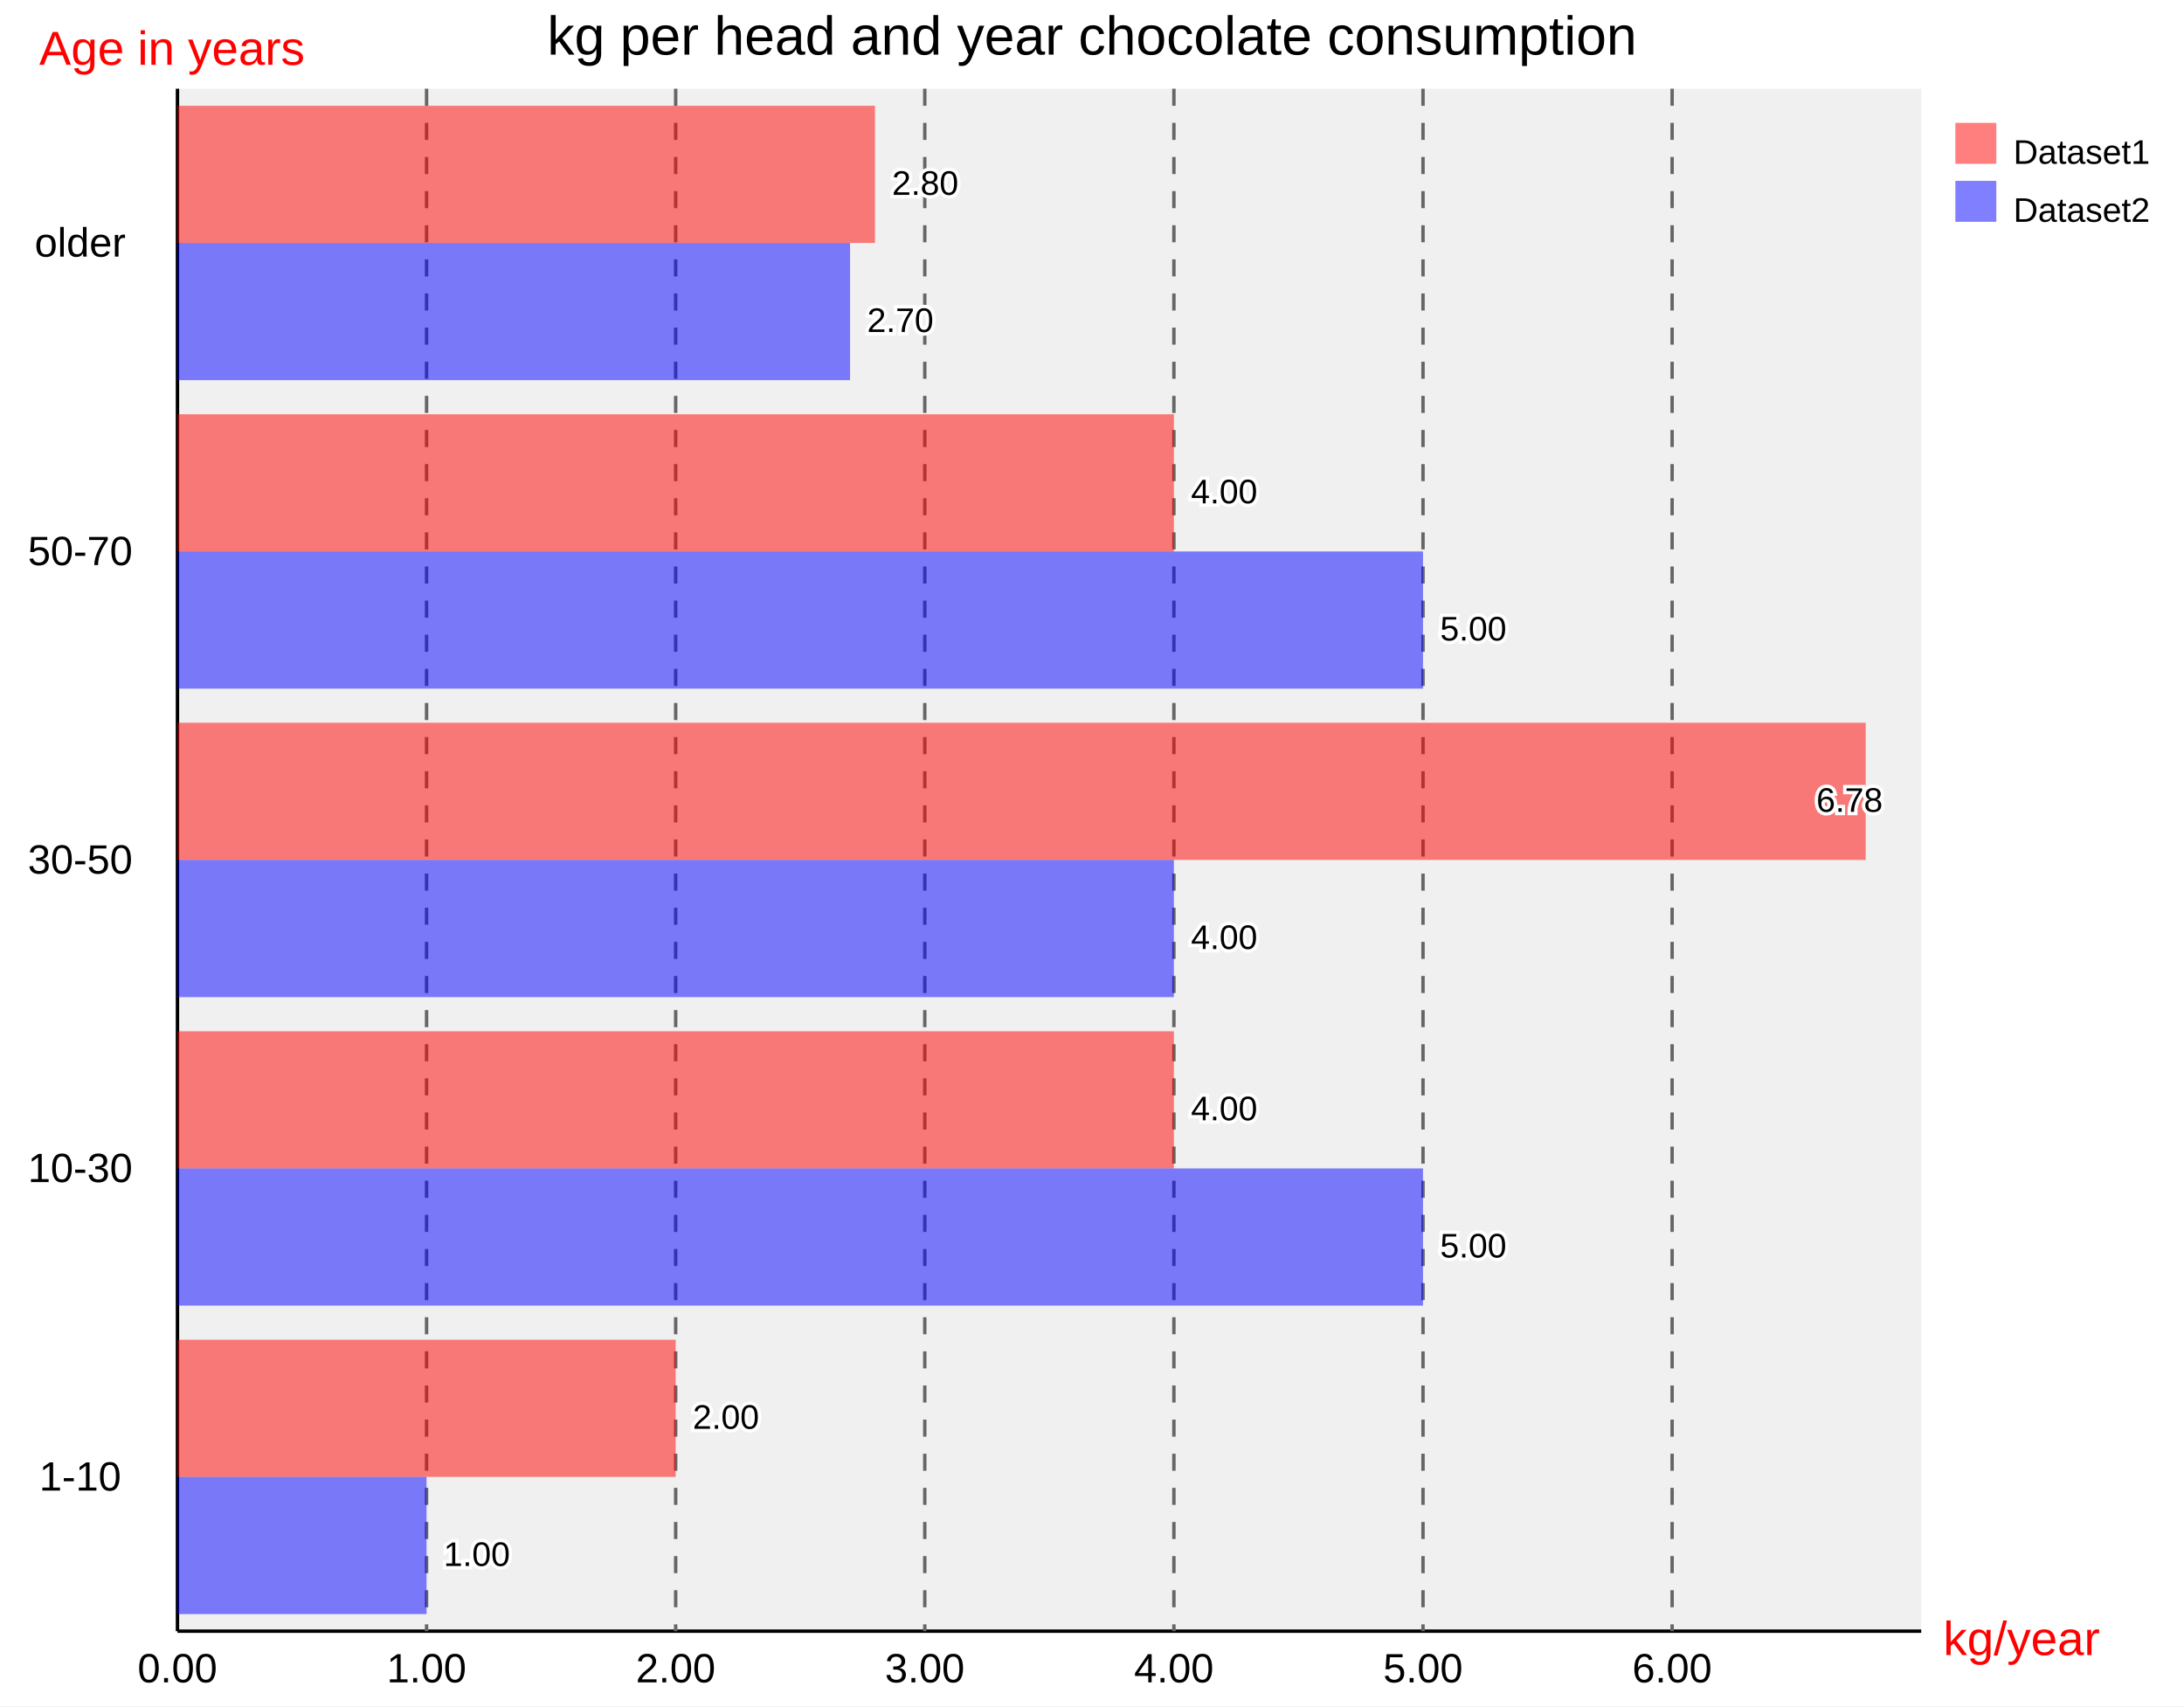
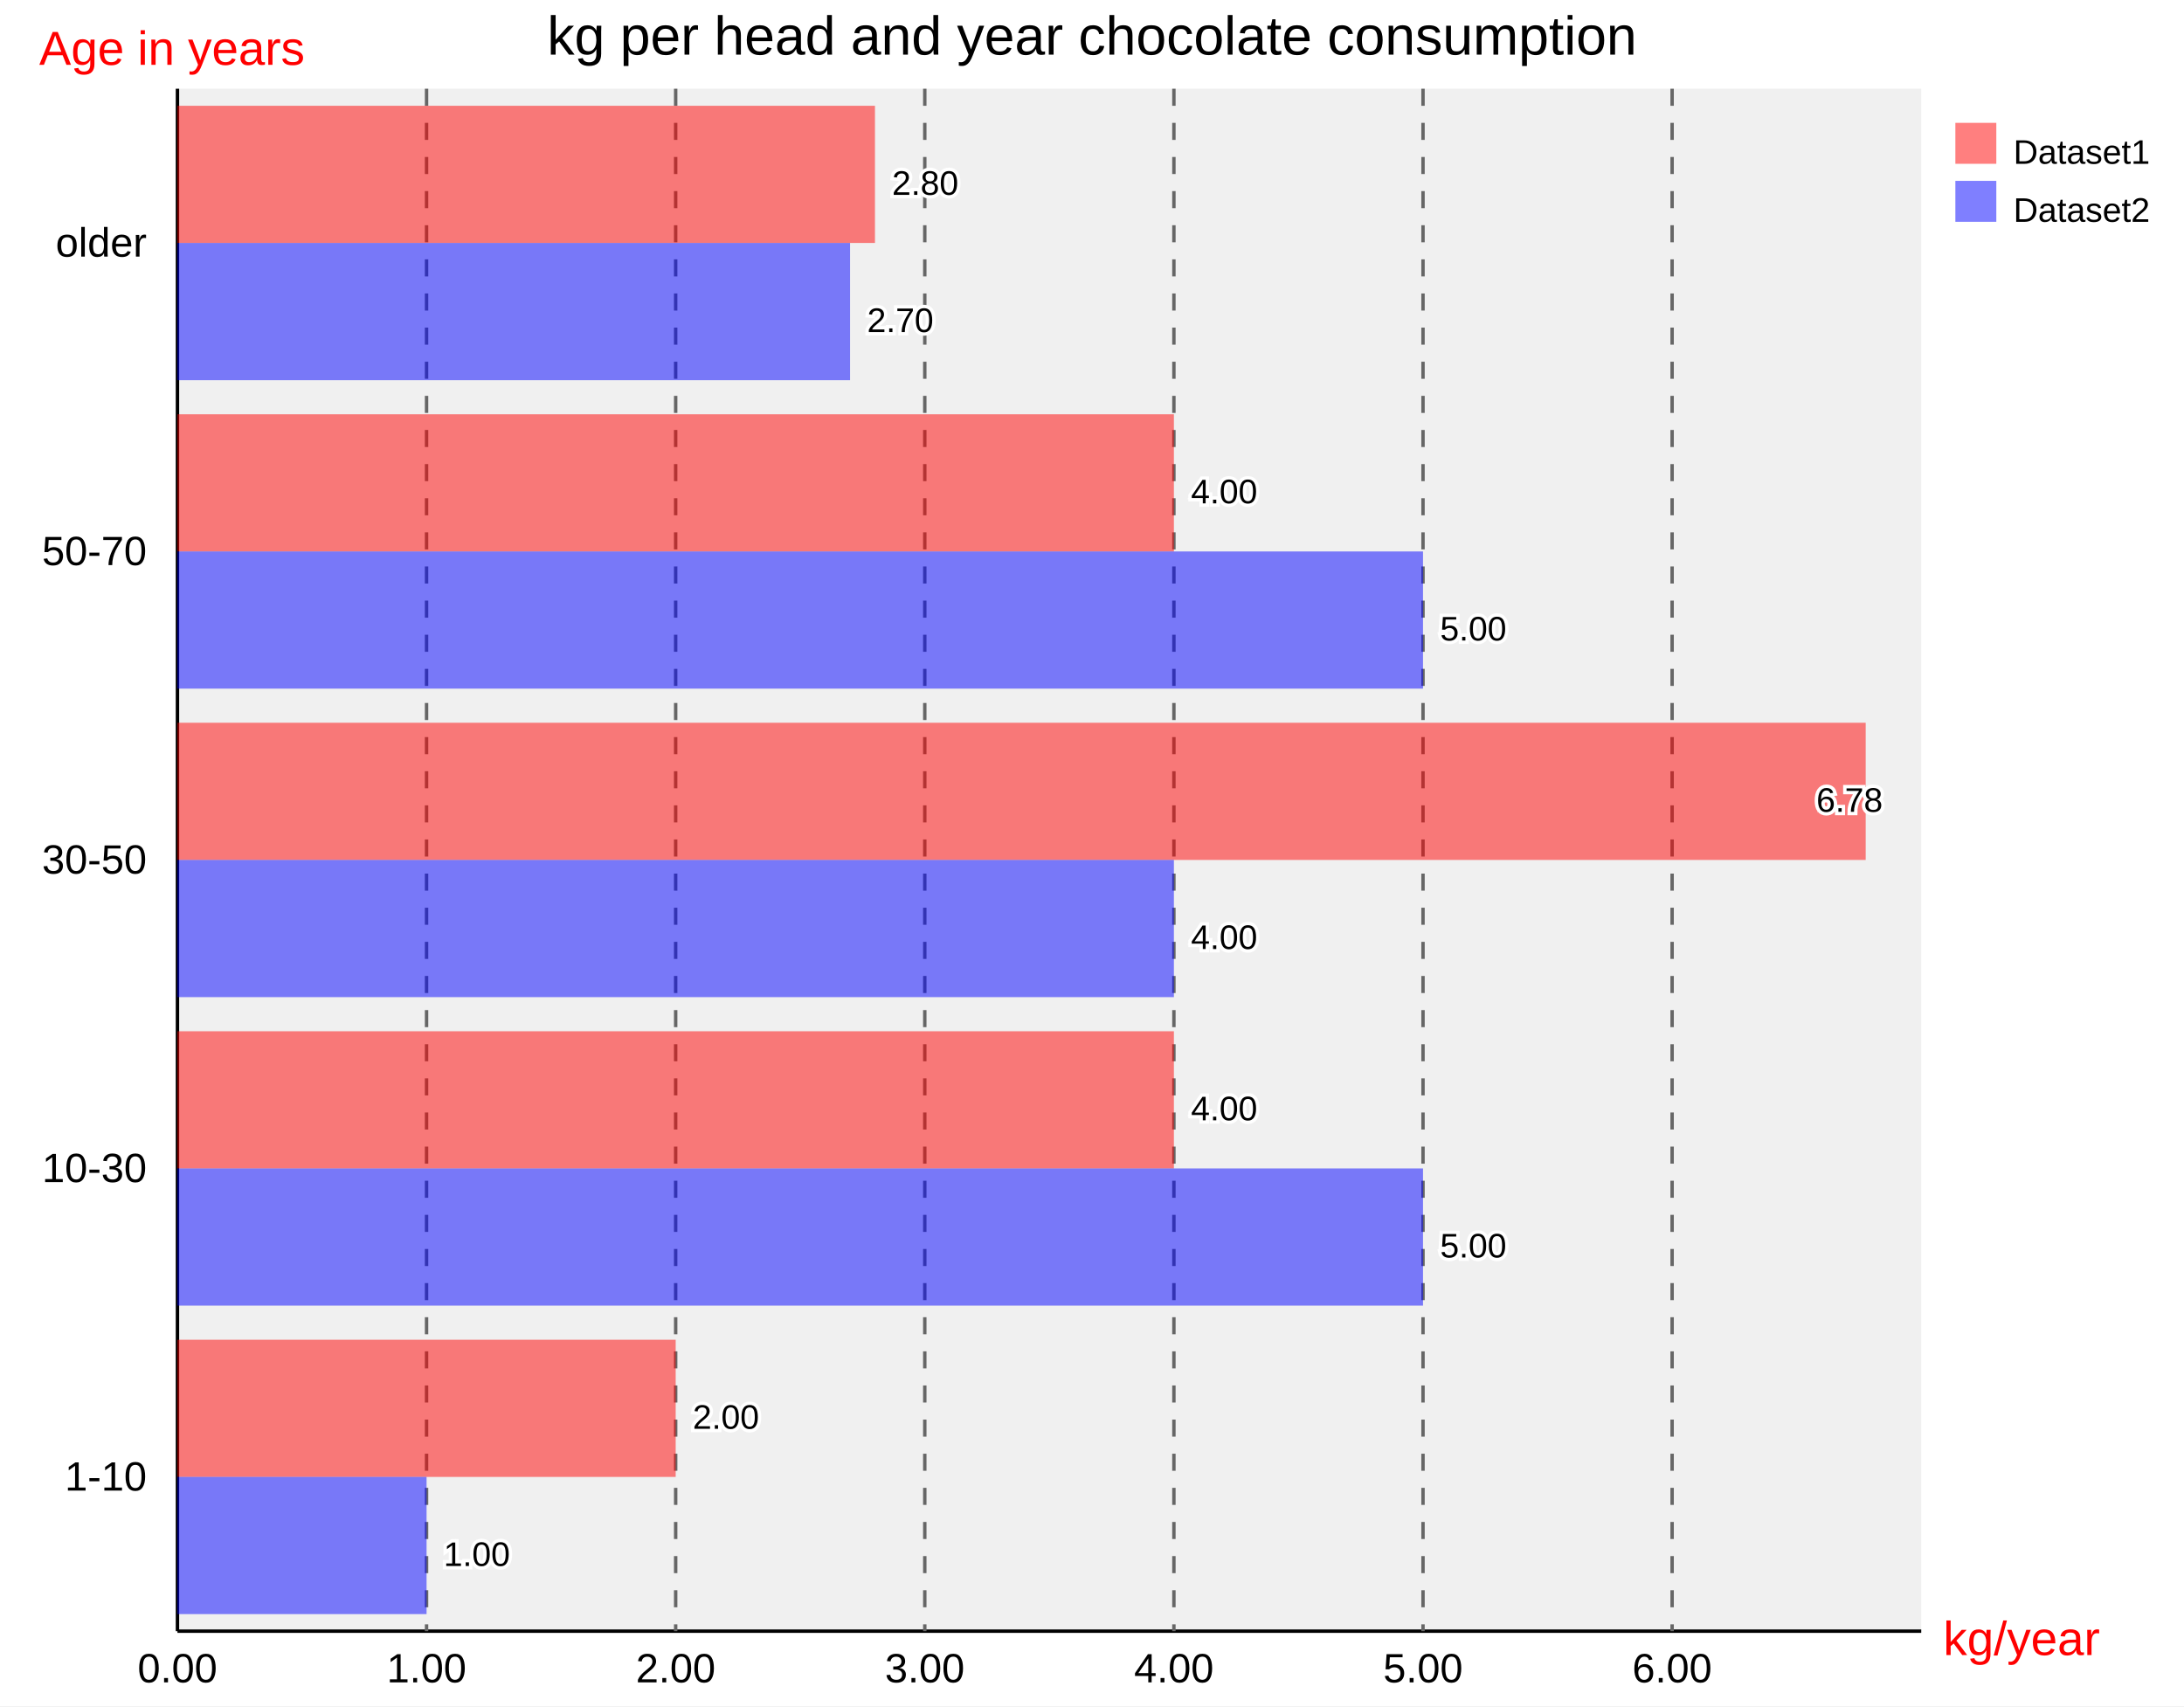
<svg xmlns="http://www.w3.org/2000/svg" xmlns:xlink="http://www.w3.org/1999/xlink" width="640" height="500" viewBox="0 0 640 500">
  <defs />
  <rect width="640" height="500" x="0" y="0" class="svgBackground" style="fill:#ffffff;" />
  <g transform="translate( 52.0 26 )">
    <rect x="0" y="0" width="511.0" height="452" class="graphBackground" style="fill:#f0f0f0;" />
    <path d="M 0 452 h511.0" class="axis" id="yAxis" style="stroke: #000000; stroke-width: 1px;" />
    <path d="M 0.0 0 v452" class="axis" id="xAxis" style="stroke: #000000; stroke-width: 1px;" />
    <text class="xAxisLabels" x="0.0" y="467" style="text-anchor: middle; fill: #000000; font-size: 12px; font-family: &quot;Arial&quot;, sans-serif; font-weight: normal;text-anchor: middle">0.00</text>
    <text class="xAxisLabels" x="73.0" y="467" style="text-anchor: middle; fill: #000000; font-size: 12px; font-family: &quot;Arial&quot;, sans-serif; font-weight: normal;text-anchor: middle">1.00</text>
    <path d="M73.0 0 v452" class="guideLines" style="stroke: #666666; stroke-width: 1px; stroke-dasharray: 5 5;" />
    <text class="xAxisLabels" x="146.0" y="467" style="text-anchor: middle; fill: #000000; font-size: 12px; font-family: &quot;Arial&quot;, sans-serif; font-weight: normal;text-anchor: middle">2.00</text>
    <path d="M146.0 0 v452" class="guideLines" style="stroke: #666666; stroke-width: 1px; stroke-dasharray: 5 5;" />
    <text class="xAxisLabels" x="219.0" y="467" style="text-anchor: middle; fill: #000000; font-size: 12px; font-family: &quot;Arial&quot;, sans-serif; font-weight: normal;text-anchor: middle">3.00</text>
    <path d="M219.0 0 v452" class="guideLines" style="stroke: #666666; stroke-width: 1px; stroke-dasharray: 5 5;" />
    <text class="xAxisLabels" x="292.0" y="467" style="text-anchor: middle; fill: #000000; font-size: 12px; font-family: &quot;Arial&quot;, sans-serif; font-weight: normal;text-anchor: middle">4.00</text>
    <path d="M292.0 0 v452" class="guideLines" style="stroke: #666666; stroke-width: 1px; stroke-dasharray: 5 5;" />
    <text class="xAxisLabels" x="365.0" y="467" style="text-anchor: middle; fill: #000000; font-size: 12px; font-family: &quot;Arial&quot;, sans-serif; font-weight: normal;text-anchor: middle">5.00</text>
    <path d="M365.0 0 v452" class="guideLines" style="stroke: #666666; stroke-width: 1px; stroke-dasharray: 5 5;" />
    <text class="xAxisLabels" x="438.0" y="467" style="text-anchor: middle; fill: #000000; font-size: 12px; font-family: &quot;Arial&quot;, sans-serif; font-weight: normal;text-anchor: middle">6.00</text>
    <path d="M438.0 0 v452" class="guideLines" style="stroke: #666666; stroke-width: 1px; stroke-dasharray: 5 5;" />
-     <text x="-16.5" y="410.8" class="yAxisLabels" style="text-anchor: end; fill: #000000; font-size: 12px; font-family: &quot;Arial&quot;, sans-serif; font-weight: normal;text-anchor: middle" transform="translate( -12 0 ) rotate( 0 -16.5 410.8 ) ">1-10</text>
-     <text x="-16.5" y="320.4" class="yAxisLabels" style="text-anchor: end; fill: #000000; font-size: 12px; font-family: &quot;Arial&quot;, sans-serif; font-weight: normal;text-anchor: middle" transform="translate( -12 0 ) rotate( 0 -16.5 320.4 ) ">10-30</text>
-     <text x="-16.5" y="230.0" class="yAxisLabels" style="text-anchor: end; fill: #000000; font-size: 12px; font-family: &quot;Arial&quot;, sans-serif; font-weight: normal;text-anchor: middle" transform="translate( -12 0 ) rotate( 0 -16.5 230.0 ) ">30-50</text>
-     <text x="-16.5" y="139.6" class="yAxisLabels" style="text-anchor: end; fill: #000000; font-size: 12px; font-family: &quot;Arial&quot;, sans-serif; font-weight: normal;text-anchor: middle" transform="translate( -12 0 ) rotate( 0 -16.5 139.6 ) ">50-70</text>
-     <text x="-16.5" y="49.2" class="yAxisLabels" style="text-anchor: end; fill: #000000; font-size: 12px; font-family: &quot;Arial&quot;, sans-serif; font-weight: normal;text-anchor: middle" transform="translate( -12 0 ) rotate( 0 -16.5 49.2 ) ">older</text>
+     <text x="3" y="410.8" class="yAxisLabels" style="text-anchor: end; fill: #000000; font-size: 12px; font-family: &quot;Arial&quot;, sans-serif; font-weight: normal;text-anchor: end" transform="translate( -12 0 ) rotate( 0 3 410.8 ) ">1-10</text>
+     <text x="3" y="320.4" class="yAxisLabels" style="text-anchor: end; fill: #000000; font-size: 12px; font-family: &quot;Arial&quot;, sans-serif; font-weight: normal;text-anchor: end" transform="translate( -12 0 ) rotate( 0 3 320.4 ) ">10-30</text>
+     <text x="3" y="230.0" class="yAxisLabels" style="text-anchor: end; fill: #000000; font-size: 12px; font-family: &quot;Arial&quot;, sans-serif; font-weight: normal;text-anchor: end" transform="translate( -12 0 ) rotate( 0 3 230.0 ) ">30-50</text>
+     <text x="3" y="139.6" class="yAxisLabels" style="text-anchor: end; fill: #000000; font-size: 12px; font-family: &quot;Arial&quot;, sans-serif; font-weight: normal;text-anchor: end" transform="translate( -12 0 ) rotate( 0 3 139.6 ) ">50-70</text>
+     <text x="3" y="49.2" class="yAxisLabels" style="text-anchor: end; fill: #000000; font-size: 12px; font-family: &quot;Arial&quot;, sans-serif; font-weight: normal;text-anchor: end" transform="translate( -12 0 ) rotate( 0 3 49.2 ) ">older</text>
    <rect x="0.0" y="366.6" width="146.0" height="40.2" class="fill1" style="fill: #ff0000; fill-opacity: 0.5; stroke: none; stroke-width: 0.5px;" />
    <rect x="0.0" y="406.8" width="73.0" height="40.2" class="fill2" style="fill: #0000ff; fill-opacity: 0.5; stroke: none; stroke-width: 1px;" />
    <rect x="0.0" y="276.2" width="292.0" height="40.2" class="fill1" style="fill: #ff0000; fill-opacity: 0.5; stroke: none; stroke-width: 0.5px;" />
    <rect x="0.0" y="316.4" width="365.0" height="40.2" class="fill2" style="fill: #0000ff; fill-opacity: 0.5; stroke: none; stroke-width: 1px;" />
    <rect x="0.0" y="185.8" width="494.721" height="40.2" class="fill1" style="fill: #ff0000; fill-opacity: 0.5; stroke: none; stroke-width: 0.5px;" />
    <rect x="0.0" y="226" width="292.0" height="40.2" class="fill2" style="fill: #0000ff; fill-opacity: 0.5; stroke: none; stroke-width: 1px;" />
    <rect x="0.0" y="95.4" width="292.0" height="40.2" class="fill1" style="fill: #ff0000; fill-opacity: 0.5; stroke: none; stroke-width: 0.5px;" />
    <rect x="0.0" y="135.6" width="365.0" height="40.2" class="fill2" style="fill: #0000ff; fill-opacity: 0.5; stroke: none; stroke-width: 1px;" />
    <rect x="0.0" y="5.0" width="204.4" height="40.2" class="fill1" style="fill: #ff0000; fill-opacity: 0.5; stroke: none; stroke-width: 0.5px;" />
    <rect x="0.0" y="45.2" width="197.1" height="40.2" class="fill2" style="fill: #0000ff; fill-opacity: 0.5; stroke: none; stroke-width: 1px;" />
    <g>
      <text x="151.0" y="392.7" class="dataPointLabelBackground" style="fill: #000000; text-anchor:middle; font-size: 10px; font-family: &quot;Arial&quot;, sans-serif; font-weight: normal;; stroke: #ffffff; stroke-width: 2;text-anchor: start; ">2.00</text>
      <text x="151.0" y="392.7" class="dataPointLabel" style="fill: #000000; text-anchor:middle; font-size: 10px; font-family: &quot;Arial&quot;, sans-serif; font-weight: normal;text-anchor: start; ">2.00</text>
-       <g id="12499660" visibility="hidden">
+       <g id="3820" visibility="hidden">
        <text x="151.0" y="380.7" class="dataPointPopupMask" style="fill: #000000; text-anchor:middle; font-size: 10px; font-family: &quot;Arial&quot;, sans-serif; font-weight: normal;; stroke: white; stroke-width: 7;text-anchor: start;">2.00</text>
        <text x="151.0" y="380.7" class="dataPointPopup" style="fill: #000000; text-anchor:middle; font-size: 10px; font-family: &quot;Arial&quot;, sans-serif; font-weight: normal;; fill: black; stroke-width: 2;text-anchor: start;">2.00</text>
      </g>
      <a xlink:href="">
        <circle cx="146.0" cy="392.7" r="10" style="opacity: 0" />
      </a>
      <text x="78.0" y="432.9" class="dataPointLabelBackground" style="fill: #000000; text-anchor:middle; font-size: 10px; font-family: &quot;Arial&quot;, sans-serif; font-weight: normal;; stroke: #ffffff; stroke-width: 2;text-anchor: start; ">1.00</text>
      <text x="78.0" y="432.9" class="dataPointLabel" style="fill: #000000; text-anchor:middle; font-size: 10px; font-family: &quot;Arial&quot;, sans-serif; font-weight: normal;text-anchor: start; ">1.00</text>
-       <g id="12464520" visibility="hidden">
+       <g id="3840" visibility="hidden">
        <text x="78.0" y="420.9" class="dataPointPopupMask" style="fill: #000000; text-anchor:middle; font-size: 10px; font-family: &quot;Arial&quot;, sans-serif; font-weight: normal;; stroke: white; stroke-width: 7;text-anchor: start;">1.00</text>
        <text x="78.0" y="420.9" class="dataPointPopup" style="fill: #000000; text-anchor:middle; font-size: 10px; font-family: &quot;Arial&quot;, sans-serif; font-weight: normal;; fill: black; stroke-width: 2;text-anchor: start;">1.00</text>
      </g>
      <a xlink:href="">
        <circle cx="73.0" cy="432.9" r="10" style="opacity: 0" />
      </a>
      <text x="297.0" y="302.3" class="dataPointLabelBackground" style="fill: #000000; text-anchor:middle; font-size: 10px; font-family: &quot;Arial&quot;, sans-serif; font-weight: normal;; stroke: #ffffff; stroke-width: 2;text-anchor: start; ">4.00</text>
      <text x="297.0" y="302.3" class="dataPointLabel" style="fill: #000000; text-anchor:middle; font-size: 10px; font-family: &quot;Arial&quot;, sans-serif; font-weight: normal;text-anchor: start; ">4.00</text>
-       <g id="12349500" visibility="hidden">
+       <g id="3860" visibility="hidden">
        <text x="297.0" y="290.3" class="dataPointPopupMask" style="fill: #000000; text-anchor:middle; font-size: 10px; font-family: &quot;Arial&quot;, sans-serif; font-weight: normal;; stroke: white; stroke-width: 7;text-anchor: start;">4.00</text>
        <text x="297.0" y="290.3" class="dataPointPopup" style="fill: #000000; text-anchor:middle; font-size: 10px; font-family: &quot;Arial&quot;, sans-serif; font-weight: normal;; fill: black; stroke-width: 2;text-anchor: start;">4.00</text>
      </g>
      <a xlink:href="">
        <circle cx="292.0" cy="302.3" r="10" style="opacity: 0" />
      </a>
      <text x="370.0" y="342.5" class="dataPointLabelBackground" style="fill: #000000; text-anchor:middle; font-size: 10px; font-family: &quot;Arial&quot;, sans-serif; font-weight: normal;; stroke: #ffffff; stroke-width: 2;text-anchor: start; ">5.00</text>
      <text x="370.0" y="342.5" class="dataPointLabel" style="fill: #000000; text-anchor:middle; font-size: 10px; font-family: &quot;Arial&quot;, sans-serif; font-weight: normal;text-anchor: start; ">5.00</text>
-       <g id="12288560" visibility="hidden">
+       <g id="3880" visibility="hidden">
        <text x="370.0" y="330.5" class="dataPointPopupMask" style="fill: #000000; text-anchor:middle; font-size: 10px; font-family: &quot;Arial&quot;, sans-serif; font-weight: normal;; stroke: white; stroke-width: 7;text-anchor: start;">5.00</text>
        <text x="370.0" y="330.5" class="dataPointPopup" style="fill: #000000; text-anchor:middle; font-size: 10px; font-family: &quot;Arial&quot;, sans-serif; font-weight: normal;; fill: black; stroke-width: 2;text-anchor: start;">5.00</text>
      </g>
      <a xlink:href="">
        <circle cx="365.0" cy="342.5" r="10" style="opacity: 0" />
      </a>
      <text x="499.721" y="211.9" class="dataPointLabelBackground" style="fill: #000000; text-anchor:middle; font-size: 10px; font-family: &quot;Arial&quot;, sans-serif; font-weight: normal;; stroke: #ffffff; stroke-width: 2;text-anchor: start; text-anchor: end;">6.78</text>
      <text x="499.721" y="211.9" class="dataPointLabel" style="fill: #000000; text-anchor:middle; font-size: 10px; font-family: &quot;Arial&quot;, sans-serif; font-weight: normal;text-anchor: start; text-anchor: end;">6.78</text>
-       <g id="12047920" visibility="hidden">
+       <g id="3900" visibility="hidden">
        <text x="489.721" y="199.9" class="dataPointPopupMask" style="fill: #000000; text-anchor:middle; font-size: 10px; font-family: &quot;Arial&quot;, sans-serif; font-weight: normal;; stroke: white; stroke-width: 7;text-anchor: end;">6.78</text>
        <text x="489.721" y="199.9" class="dataPointPopup" style="fill: #000000; text-anchor:middle; font-size: 10px; font-family: &quot;Arial&quot;, sans-serif; font-weight: normal;; fill: black; stroke-width: 2;text-anchor: end;">6.78</text>
      </g>
      <a xlink:href="">
        <circle cx="494.721" cy="211.9" r="10" style="opacity: 0" />
      </a>
      <text x="297.0" y="252.1" class="dataPointLabelBackground" style="fill: #000000; text-anchor:middle; font-size: 10px; font-family: &quot;Arial&quot;, sans-serif; font-weight: normal;; stroke: #ffffff; stroke-width: 2;text-anchor: start; ">4.00</text>
      <text x="297.0" y="252.1" class="dataPointLabel" style="fill: #000000; text-anchor:middle; font-size: 10px; font-family: &quot;Arial&quot;, sans-serif; font-weight: normal;text-anchor: start; ">4.00</text>
-       <g id="11810480" visibility="hidden">
+       <g id="3920" visibility="hidden">
        <text x="297.0" y="240.1" class="dataPointPopupMask" style="fill: #000000; text-anchor:middle; font-size: 10px; font-family: &quot;Arial&quot;, sans-serif; font-weight: normal;; stroke: white; stroke-width: 7;text-anchor: start;">4.00</text>
        <text x="297.0" y="240.1" class="dataPointPopup" style="fill: #000000; text-anchor:middle; font-size: 10px; font-family: &quot;Arial&quot;, sans-serif; font-weight: normal;; fill: black; stroke-width: 2;text-anchor: start;">4.00</text>
      </g>
      <a xlink:href="">
        <circle cx="292.0" cy="252.1" r="10" style="opacity: 0" />
      </a>
      <text x="297.0" y="121.5" class="dataPointLabelBackground" style="fill: #000000; text-anchor:middle; font-size: 10px; font-family: &quot;Arial&quot;, sans-serif; font-weight: normal;; stroke: #ffffff; stroke-width: 2;text-anchor: start; ">4.00</text>
      <text x="297.0" y="121.5" class="dataPointLabel" style="fill: #000000; text-anchor:middle; font-size: 10px; font-family: &quot;Arial&quot;, sans-serif; font-weight: normal;text-anchor: start; ">4.00</text>
-       <g id="11784980" visibility="hidden">
+       <g id="3940" visibility="hidden">
        <text x="297.0" y="109.5" class="dataPointPopupMask" style="fill: #000000; text-anchor:middle; font-size: 10px; font-family: &quot;Arial&quot;, sans-serif; font-weight: normal;; stroke: white; stroke-width: 7;text-anchor: start;">4.00</text>
        <text x="297.0" y="109.5" class="dataPointPopup" style="fill: #000000; text-anchor:middle; font-size: 10px; font-family: &quot;Arial&quot;, sans-serif; font-weight: normal;; fill: black; stroke-width: 2;text-anchor: start;">4.00</text>
      </g>
      <a xlink:href="">
        <circle cx="292.0" cy="121.5" r="10" style="opacity: 0" />
      </a>
      <text x="370.0" y="161.7" class="dataPointLabelBackground" style="fill: #000000; text-anchor:middle; font-size: 10px; font-family: &quot;Arial&quot;, sans-serif; font-weight: normal;; stroke: #ffffff; stroke-width: 2;text-anchor: start; ">5.00</text>
      <text x="370.0" y="161.7" class="dataPointLabel" style="fill: #000000; text-anchor:middle; font-size: 10px; font-family: &quot;Arial&quot;, sans-serif; font-weight: normal;text-anchor: start; ">5.00</text>
-       <g id="11529640" visibility="hidden">
+       <g id="3960" visibility="hidden">
        <text x="370.0" y="149.7" class="dataPointPopupMask" style="fill: #000000; text-anchor:middle; font-size: 10px; font-family: &quot;Arial&quot;, sans-serif; font-weight: normal;; stroke: white; stroke-width: 7;text-anchor: start;">5.00</text>
        <text x="370.0" y="149.7" class="dataPointPopup" style="fill: #000000; text-anchor:middle; font-size: 10px; font-family: &quot;Arial&quot;, sans-serif; font-weight: normal;; fill: black; stroke-width: 2;text-anchor: start;">5.00</text>
      </g>
      <a xlink:href="">
        <circle cx="365.0" cy="161.7" r="10" style="opacity: 0" />
      </a>
      <text x="209.4" y="31.1" class="dataPointLabelBackground" style="fill: #000000; text-anchor:middle; font-size: 10px; font-family: &quot;Arial&quot;, sans-serif; font-weight: normal;; stroke: #ffffff; stroke-width: 2;text-anchor: start; ">2.80</text>
      <text x="209.4" y="31.1" class="dataPointLabel" style="fill: #000000; text-anchor:middle; font-size: 10px; font-family: &quot;Arial&quot;, sans-serif; font-weight: normal;text-anchor: start; ">2.80</text>
-       <g id="11160920" visibility="hidden">
+       <g id="3980" visibility="hidden">
        <text x="209.4" y="19.1" class="dataPointPopupMask" style="fill: #000000; text-anchor:middle; font-size: 10px; font-family: &quot;Arial&quot;, sans-serif; font-weight: normal;; stroke: white; stroke-width: 7;text-anchor: start;">2.80</text>
        <text x="209.4" y="19.1" class="dataPointPopup" style="fill: #000000; text-anchor:middle; font-size: 10px; font-family: &quot;Arial&quot;, sans-serif; font-weight: normal;; fill: black; stroke-width: 2;text-anchor: start;">2.80</text>
      </g>
      <a xlink:href="">
        <circle cx="204.4" cy="31.1" r="10" style="opacity: 0" />
      </a>
      <text x="202.1" y="71.3" class="dataPointLabelBackground" style="fill: #000000; text-anchor:middle; font-size: 10px; font-family: &quot;Arial&quot;, sans-serif; font-weight: normal;; stroke: #ffffff; stroke-width: 2;text-anchor: start; ">2.70</text>
      <text x="202.1" y="71.3" class="dataPointLabel" style="fill: #000000; text-anchor:middle; font-size: 10px; font-family: &quot;Arial&quot;, sans-serif; font-weight: normal;text-anchor: start; ">2.70</text>
-       <g id="10767480" visibility="hidden">
+       <g id="4000" visibility="hidden">
        <text x="202.1" y="59.3" class="dataPointPopupMask" style="fill: #000000; text-anchor:middle; font-size: 10px; font-family: &quot;Arial&quot;, sans-serif; font-weight: normal;; stroke: white; stroke-width: 7;text-anchor: start;">2.70</text>
        <text x="202.1" y="59.3" class="dataPointPopup" style="fill: #000000; text-anchor:middle; font-size: 10px; font-family: &quot;Arial&quot;, sans-serif; font-weight: normal;; fill: black; stroke-width: 2;text-anchor: start;">2.70</text>
      </g>
      <a xlink:href="">
        <circle cx="197.1" cy="71.3" r="10" style="opacity: 0" />
      </a>
    </g>
  </g>
  <text x="320" y="16" class="mainTitle" style="text-anchor: middle; fill: #000000; font-size: 16px; font-family: &quot;Arial&quot;, sans-serif; font-weight: normal;">kg per head and year chocolate consumption</text>
  <text x="592.4" y="485.0" class="xAxisTitle" style="text-anchor: middle; fill: #ff0000; font-size: 14px; font-family: &quot;Arial&quot;, sans-serif; font-weight: normal;">kg/year</text>
  <text x="50.4" y="19.0" class="yAxisTitle" style="fill: #ff0000; text-anchor: middle; font-size: 14px; font-family: &quot;Arial&quot;, sans-serif; font-weight: normal;">Age in years</text>
  <g transform="translate(573.0 36)">
    <rect x="0" y="0" width="12" height="12" class="key1" style="fill: #ff0000; fill-opacity: 0.5; stroke: none; stroke-width: 0.5px;" />
    <text x="17" y="12" class="keyText" style="fill: #000000; text-anchor:start; font-size: 10px; font-family: &quot;Arial&quot;, sans-serif; font-weight: normal;">Dataset1</text>
    <rect x="0" y="17" width="12" height="12" class="key2" style="fill: #0000ff; fill-opacity: 0.5; stroke: none; stroke-width: 1px;" />
    <text x="17" y="29" class="keyText" style="fill: #000000; text-anchor:start; font-size: 10px; font-family: &quot;Arial&quot;, sans-serif; font-weight: normal;">Dataset2</text>
  </g>
</svg>
